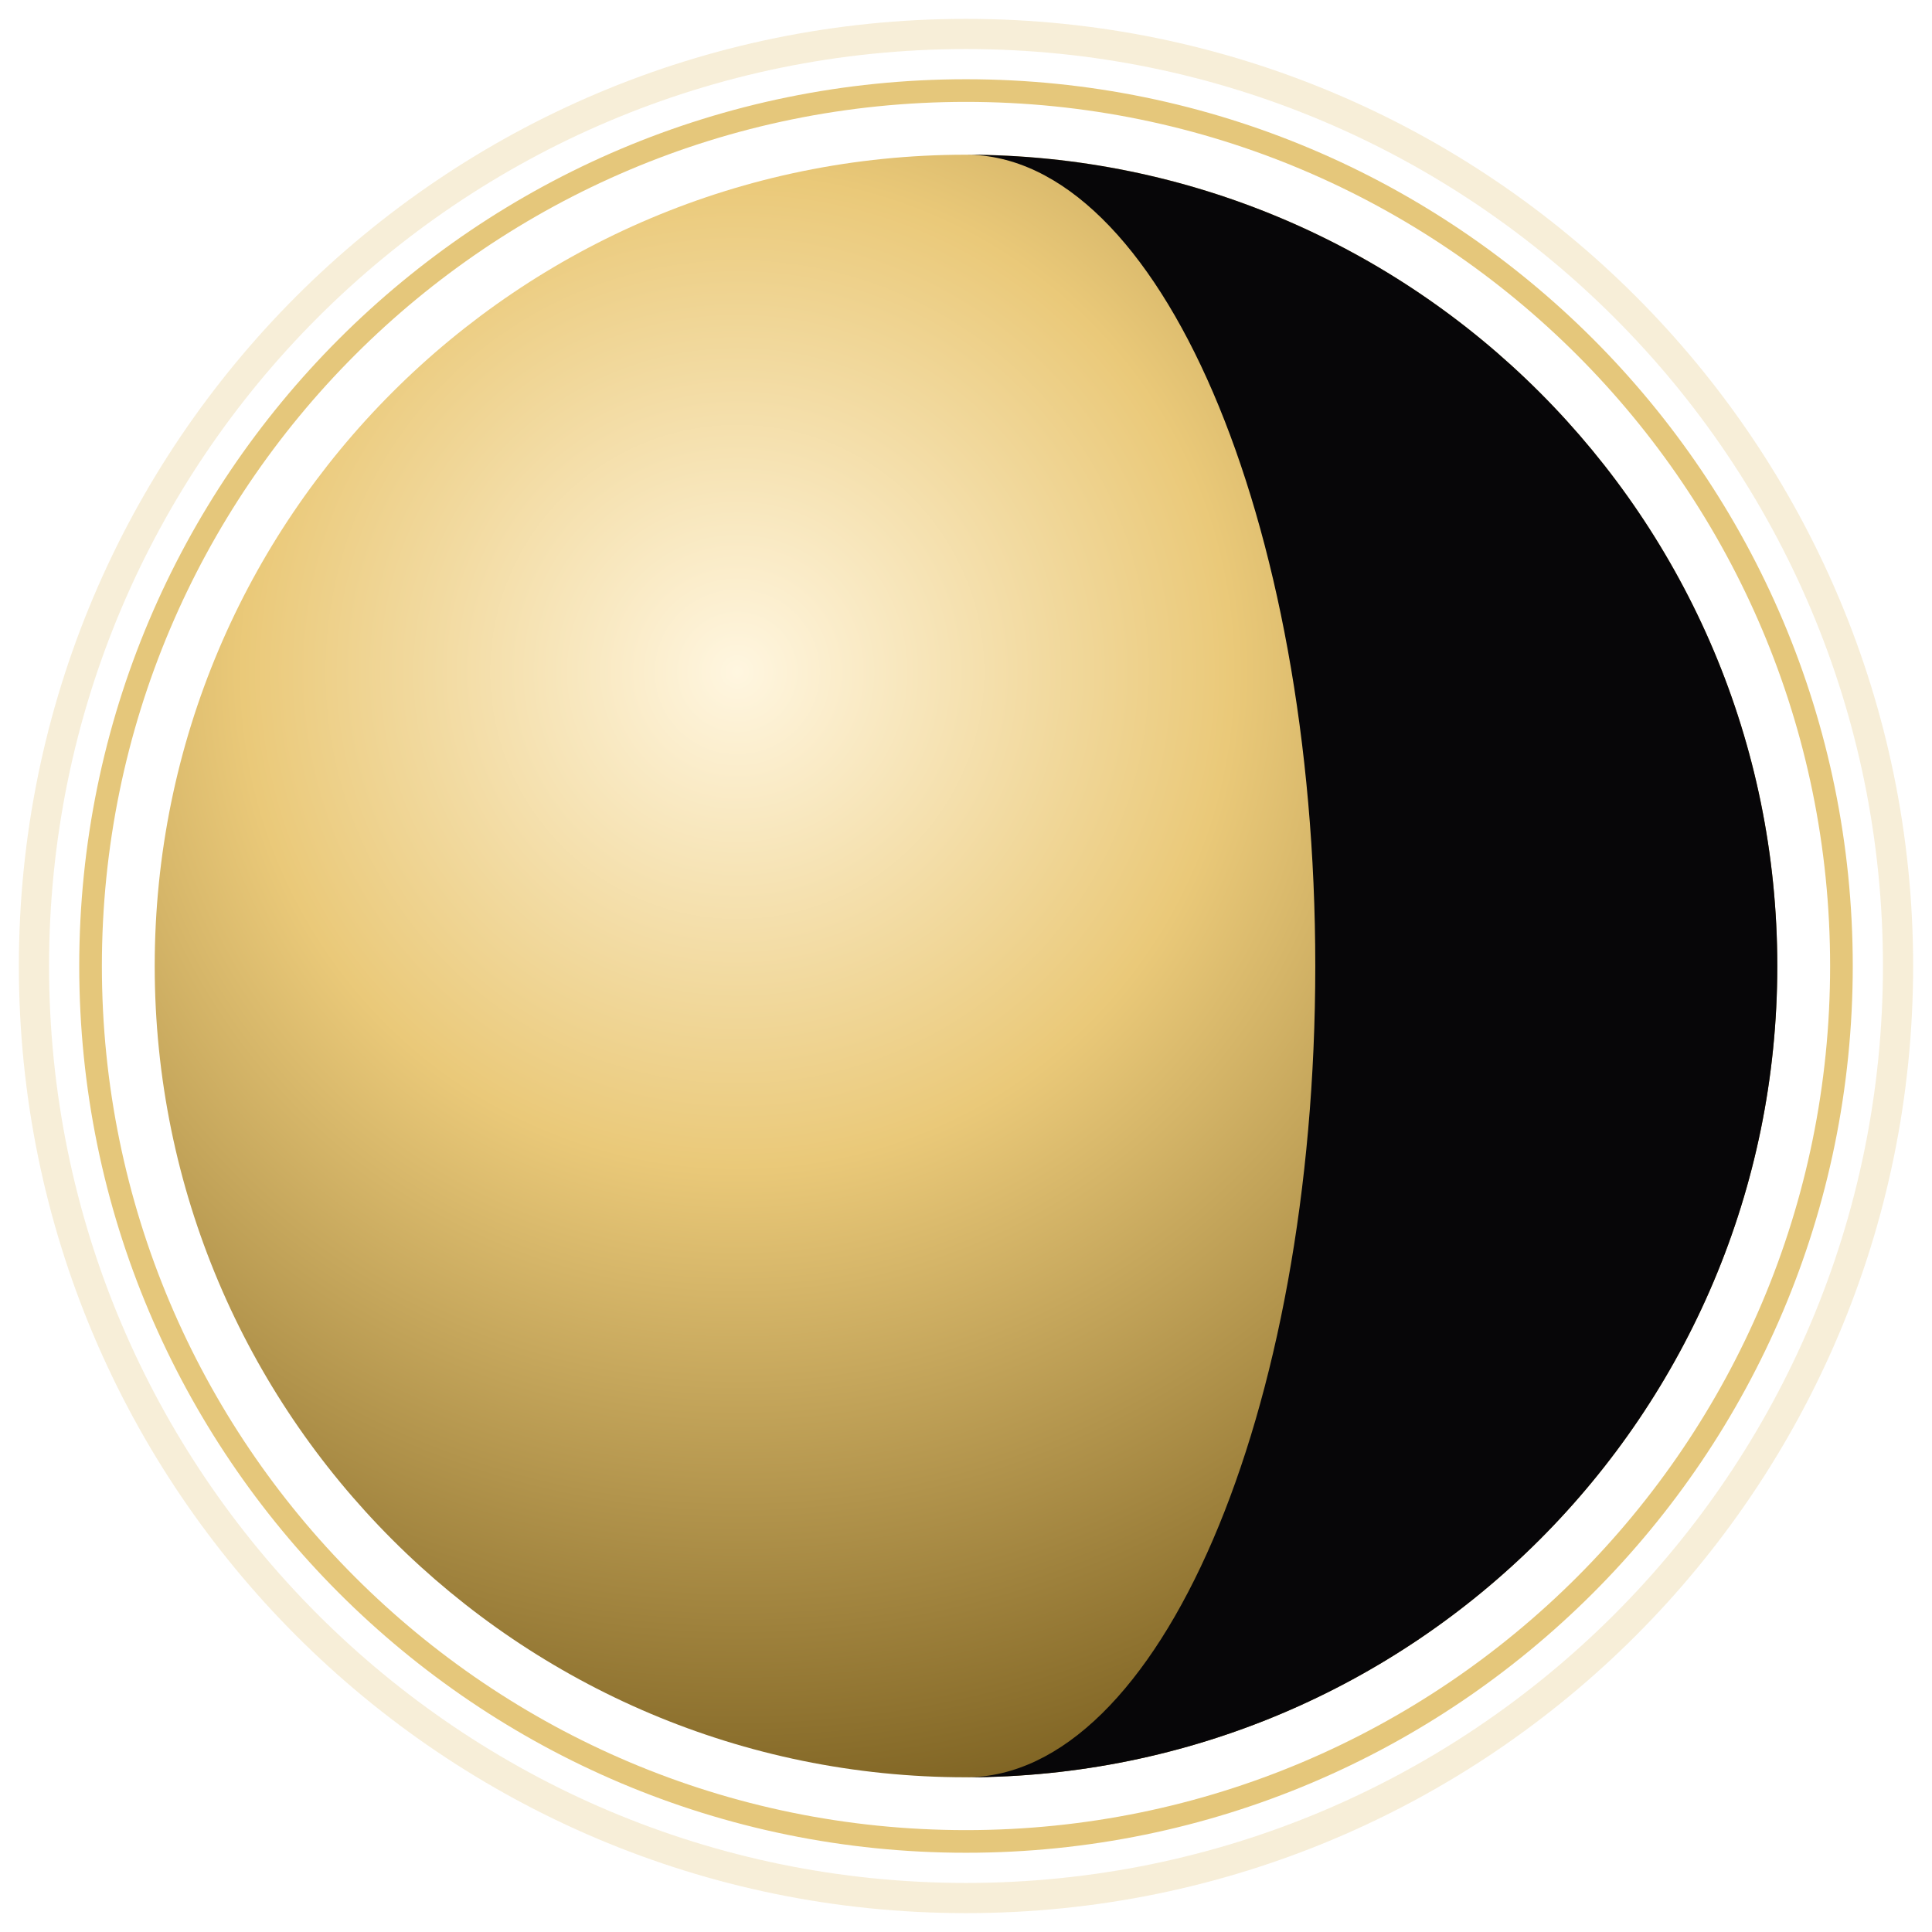
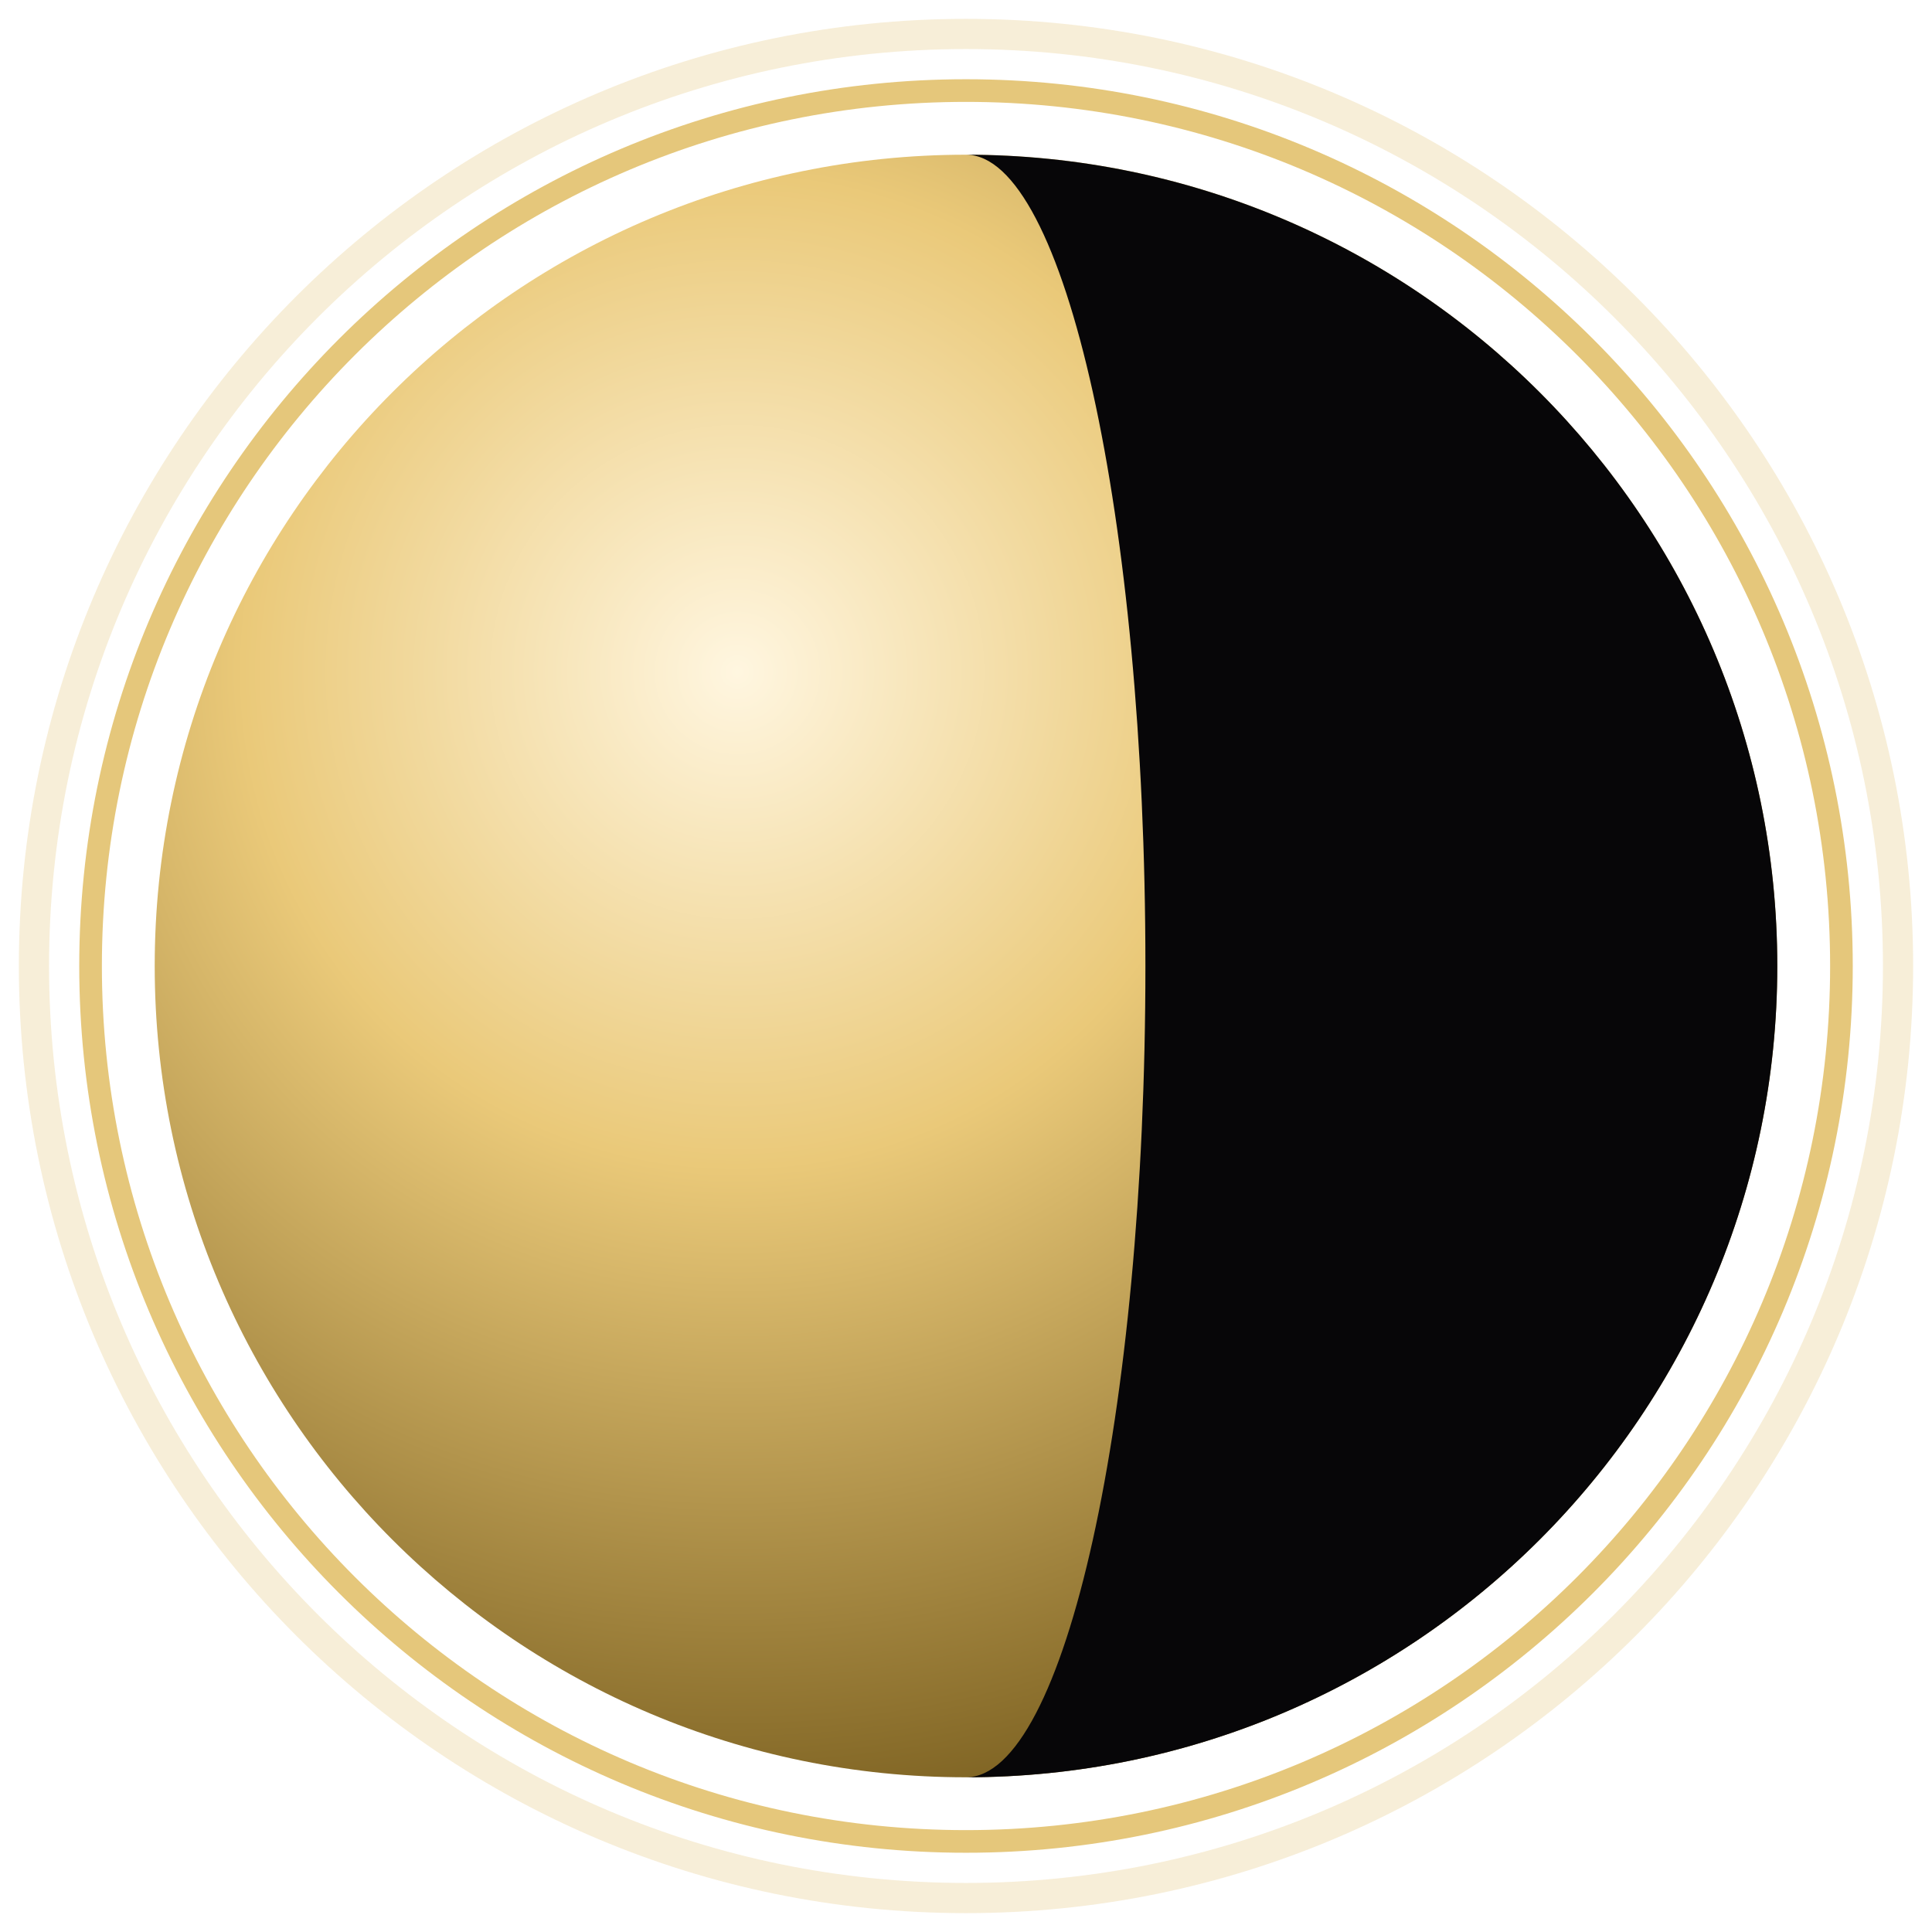
<svg xmlns="http://www.w3.org/2000/svg" viewBox="0 0 512 512" width="512" height="512">
  <defs>
    <radialGradient id="moonGold" cx="36%" cy="32%" r="72%">
      <stop offset="0%" stop-color="#FFF6E0" />
      <stop offset="42%" stop-color="#EAC979" />
      <stop offset="100%" stop-color="#7A5F1F" />
    </radialGradient>
  </defs>
  <circle cx="256" cy="256" r="215" fill="url(#moonGold)" />
-   <path d="M 256 41 A 215 215 0 0 1 256 471 A 92.563 215 0 0 0 256 41 Z" fill="#070608" fill-opacity="1.0" />
+   <path d="M 256 41 A 215 215 0 0 1 256 471 A 47.545 215 0 0 0 256 41 Z" fill="#070608" fill-opacity="1.0" />
  <circle cx="256" cy="256" r="247" fill="none" stroke="#E5C77B" stroke-opacity="0.3" stroke-width="8.0" />
  <circle cx="256" cy="256" r="232" fill="none" stroke="#E5C77B" stroke-opacity="1.0" stroke-width="6.0" />
</svg>
